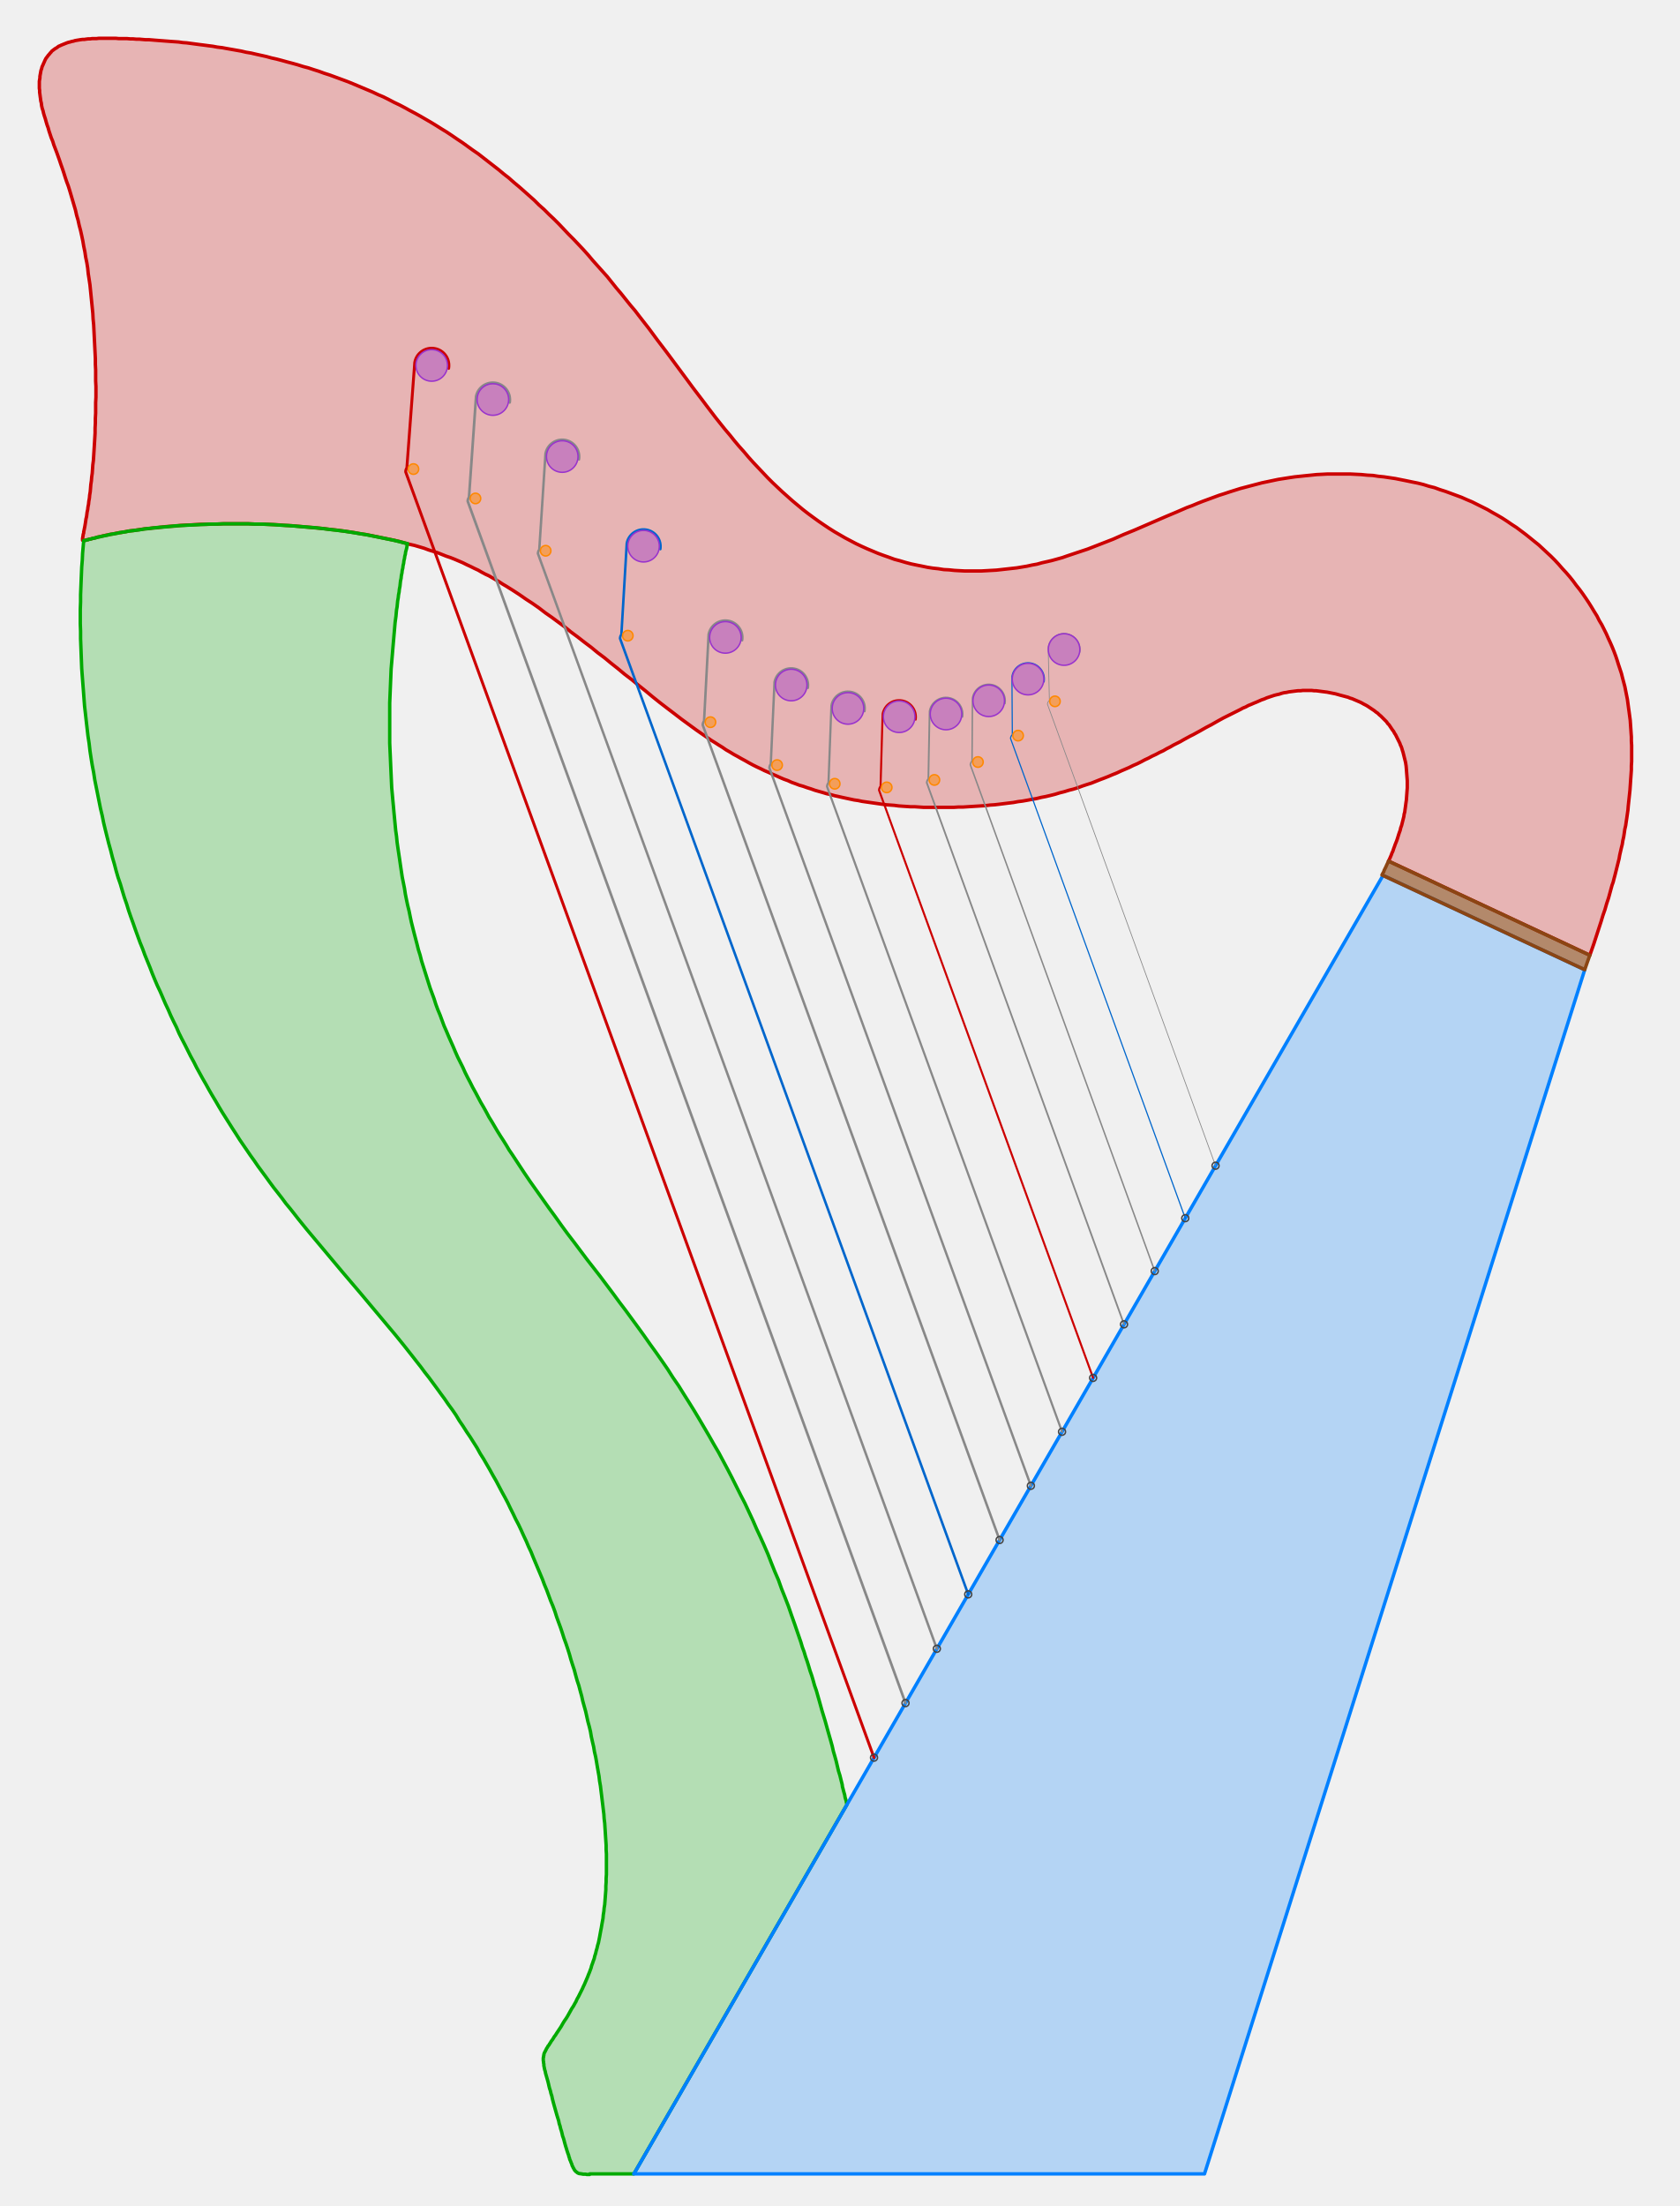
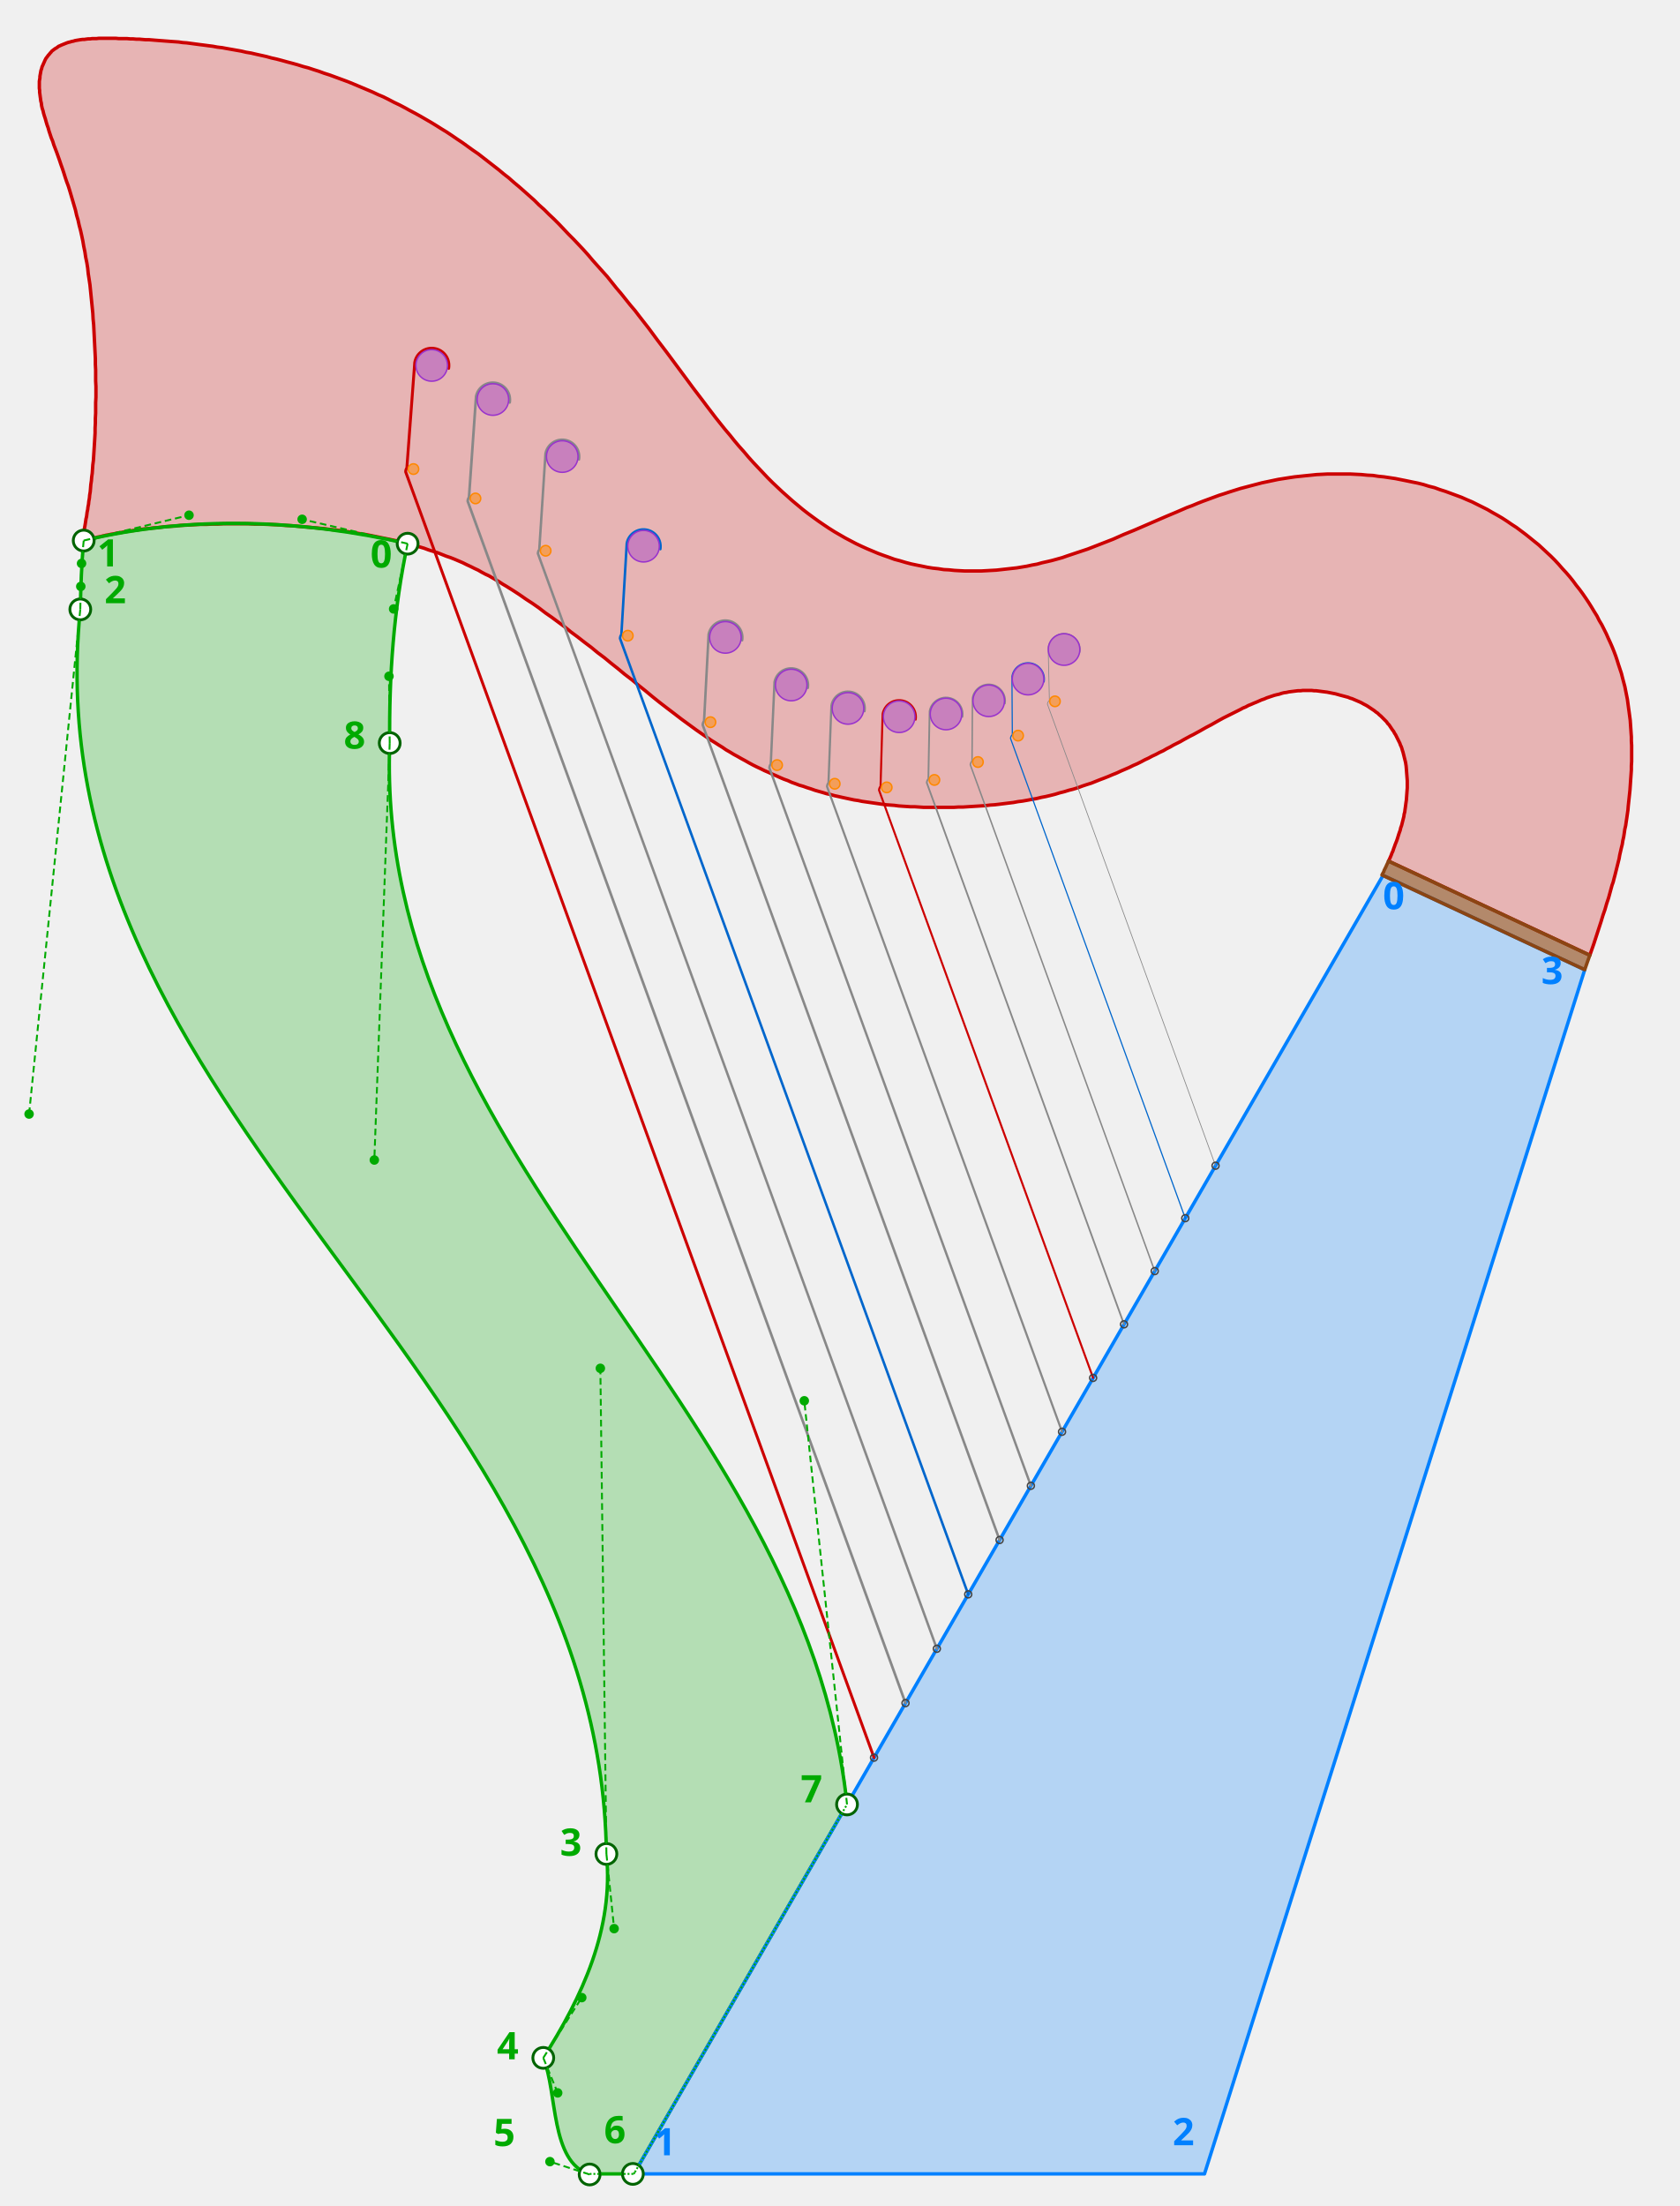
<svg xmlns="http://www.w3.org/2000/svg" baseProfile="full" height="930.78" version="1.1" viewBox="0 0 708.88 930.78" width="708.88">
  <defs />
  <g transform="matrix(2,0,0,-2,0,930.78)">
    <g transform="scale(0.1)">
      <g fill="#cc0000" fill-opacity="0.25" id="neck" stroke="#cc0000" stroke-linecap="round" stroke-linejoin="round" stroke-width="7.2">
        <path d="m 3354.2,2638.7 8.4,24 7.8,24 7.8,24 3.6,12 4.2,12 3.6,12.6 4.2,12.6 3.6,13.2 3.6,13.2 2.4,6.6 1.8,7.2 1.8,6.6 1.8,7.2 1.8,7.2 1.8,7.2 1.8,7.2 1.8,7.2 1.2,7.2 1.8,7.8 1.8,7.8 1.8,7.2 1.2,7.8 1.8,7.8 1.2,7.8 1.2,8.4 1.8,7.8 1.2,8.4 1.2,7.8 1.2,8.4 1.2,8.4 0.6,7.8 1.8,16.8 1.8,16.8 1.2,17.4 0.6,8.4 0.6,8.4 0.6,9 v 8.4 l 0.6,9 v 8.4 8.4 9 8.4 l -0.6,9 v 9 l -0.6,8.4 -0.6,9 -0.6,8.4 -0.6,9 -1.2,9 -1.2,9 -1.2,8.4 -1.2,9 -1.2,9 -1.8,9 -1.8,9 -1.8,9 -2.4,9 -2.4,9 -2.4,9.6 -3,9 -3,9 -3,9.6 -3,9 -3.6,9.6 -3.6,9 -4.2,9.6 -4.2,9 -4.2,9.6 -4.8,9.6 -4.8,9.6 -5.4,9 -4.8,9.6 -6,9.6 -5.4,9 -6,9.6 -6,9 -6.6,9.6 -6.6,9 -7.2,9 -6.6,9 -7.2,9 -7.8,9 -7.8,8.4 -7.8,9 -7.8,8.4 -8.4,8.4 -8.4,7.8 -9,8.4 -8.4,7.8 -9,7.2 -9.6,7.8 -9,7.2 -9.6,7.2 -9.6,7.2 -10.2,6.6 -9.6,6.6 -10.2,6.6 -10.2,6 -10.8,6 -10.2,6 -10.8,5.4 -10.8,5.4 -10.8,5.4 -11.4,4.8 -10.8,4.8 -11.4,4.2 -11.4,4.2 -11.4,4.2 -11.4,3.6 -11.4,4.2 -12,3 -11.4,3.6 -12,3 -12,2.4 -11.4,2.4 -12,2.4 -12,2.4 -12,1.8 -12,1.8 -12,1.2 -11.4,1.8 -12,0.6 -12,1.2 -12,0.6 -12,0.6 h -12 -11.4 -12 -12 l -11.4,-0.6 -12,-0.6 -11.4,-1.2 -12,-1.2 -11.4,-1.2 -11.4,-1.2 -12,-1.8 -11.4,-1.8 -11.4,-1.8 -11.4,-2.4 -11.4,-2.4 -11.4,-2.4 -11.4,-3 -11.4,-3 -11.4,-3 -11.4,-3 -11.4,-3.6 -11.4,-3.6 -10.8,-3.6 -11.4,-3.6 -11.4,-4.2 -11.4,-4.2 -11.4,-4.2 -10.8,-4.2 -11.4,-4.8 -11.4,-4.2 -22.2,-9.6 -22.8,-9.6 -22.2,-9.6 -22.2,-9.6 -22.2,-9.6 -22.2,-9 -10.8,-4.8 -10.8,-4.8 -10.8,-4.2 -10.8,-4.2 -10.8,-4.2 -10.8,-4.2 -10.8,-4.2 -10.8,-3.6 -10.8,-3.6 -10.8,-3.6 -10.8,-3.6 -10.2,-3.6 -10.8,-3 -10.8,-3 -10.2,-2.4 -10.8,-2.4 -10.8,-3 -10.2,-1.8 -10.8,-2.4 -10.8,-1.8 -10.8,-1.8 -10.8,-1.2 -10.8,-1.2 -10.8,-1.2 -10.8,-1.2 -10.8,-0.6 -10.8,-0.6 -10.8,-0.6 h -11.4 -10.8 -11.4 l -11.4,0.6 -10.8,0.6 -11.4,1.2 -11.4,0.6 -11.4,1.8 -11.4,1.2 -11.4,1.8 -11.4,2.4 -12,2.4 -11.4,2.4 -11.4,3 -12,3.6 -11.4,3 -11.4,4.2 -12,4.2 -11.4,4.2 -11.4,4.8 -11.4,4.8 -12,5.4 -11.4,5.4 -11.4,6 -11.4,6 -11.4,6.6 -11.4,6.6 -11.4,7.2 -10.8,7.2 -11.4,7.8 -10.8,7.8 -11.4,8.4 -10.8,8.4 -10.8,9 -10.8,9 -10.8,9.6 -10.8,9.6 -10.2,9.6 -10.8,10.2 -10.2,10.2 -10.2,10.8 -10.2,10.8 -10.2,10.8 -10.2,11.4 -9.6,11.4 -10.2,11.4 -9.6,11.4 -9.6,12 -10.2,12 -9.6,12 -9.6,12 -9.6,12.6 -9.6,12.6 -9,12 -19.2,25.2 -18.6,25.2 -37.8,51 -19.2,25.2 -18.6,25.2 -19.2,24.6 -9.6,12.6 -10.2,12 -9.6,12 -9.6,12 -10.2,12 -9.6,12 -9.6,12 -10.2,11.4 -10.2,11.4 -10.2,11.4 -9.6,11.4 -10.2,11.4 -10.2,10.8 -10.2,10.8 -10.8,10.8 -10.2,10.8 -10.2,10.8 -10.2,10.2 -10.8,10.2 -10.2,10.2 -10.8,9.6 -10.2,10.2 -10.8,9.6 -10.8,9.6 -10.2,9 -10.8,9 -10.8,9.6 -10.8,8.4 -10.8,9 -10.8,8.4 -10.8,8.4 -10.8,8.4 -10.8,8.4 -11.402,7.8 -10.8,7.8 -10.801,7.8 -10.801,7.2 -11.398,7.8 -10.801,7.2 -10.801,6.6 -11.398,7.2 -10.801,6.6 -11.399,6.6 -11.402,6.6 -10.801,6 -11.398,6 -10.801,6 -11.398,6 -11.403,5.4 -11.398,6 -10.801,5.4 -11.398,4.8 -11.403,5.4 -11.398,4.8 -11.399,4.8 -11.402,4.8 -11.398,4.8 -10.801,4.2 -11.399,4.2 -11.402,4.2 -11.398,4.2 -11.403,3.6 -11.398,4.2 -11.399,3.6 -10.8,3.6 -11.403,3 -11.398,3.6 -10.801,3 -11.398,3 -10.801,3 -11.399,3 -10.8,2.4 -10.801,3 -10.801,2.4 -10.801,2.4 -10.199,2.4 -10.801,1.8 -10.199,2.4 -10.199,1.8 -10.199,1.8 -10.2,1.8 -9.601,1.8 -10.199,1.2 -9.602,1.8 -9.598,1.2 -9,1.2 -9.601,1.2 -9,1.2 -9,1.2 -9,1.2 -8.399,0.6 -8.402,1.2 -8.398,0.6 -8.403,0.6 -7.797,0.6 -7.8,0.6 -7.801,0.6 -7.801,0.6 -7.199,0.6 -7.199,0.6 h -7.2 l -7.203,0.6 -6.597,0.6 h -6.602 l -6.598,0.6 h -6 l -6.601,0.6 h -6 -6 -5.399 l -6,0.6 h -5.402 -5.398 -5.403 -4.797 -5.402 -4.801 -4.797 l -4.8,-0.6 h -4.2 -4.8 l -4.2,-0.6 h -4.203 l -4.797,-0.6 -3.601,-0.6 h -4.199 l -4.2,-0.6 -3.601,-0.6 -3.602,-0.6 -3.597,-0.6 -3.602,-1.2 -3.598,-0.6 -3.601,-1.2 -3,-0.6 -3.602,-1.2 -3,-1.2 -3,-1.2 -3,-1.2 -3,-1.2 -2.398,-1.2 -3,-1.2 -2.399,-1.8 -2.402,-1.8 -2.398,-1.2 -2.403,-1.8 -2.398,-1.8 -2.399,-1.8 -1.8,-2.4 -1.801,-1.8 -1.801,-2.4 -1.801,-1.8 -1.797,-2.4 -1.8,-2.4 -1.801,-2.4 -1.199,-2.4 -1.199,-2.4 -1.203,-3 -1.199,-2.4 -1.199,-3 -1.199,-2.4 -1.199,-3 -0.602,-3 -1.199,-3 -0.602,-3 -0.598,-3.6 -0.602,-3 -0.602,-3.6 v -3 l -0.598,-3.6 -0.602,-3.6 v -3.6 -3.6 -4.2 -3.6 l 0.602,-4.2 v -4.2 l 0.598,-4.2 0.602,-4.8 0.602,-4.2 0.598,-4.8 1.199,-4.8 0.602,-5.4 1.199,-5.4 1.801,-5.4 1.199,-5.4 1.801,-6 1.801,-5.4 1.801,-6.6 1.797,-6 2.403,-6.6 1.8,-6.6 2.399,-7.2 2.398,-7.2 3,-7.2 2.403,-7.8 3,-7.8 3,-7.8 3,-8.4 3,-8.4 3,-9 3,-8.4 3,-9 3,-9.6 3,-9 3.597,-9.6 3,-9.6 3,-10.2 3,-10.2 3,-10.2 3,-10.2 2.403,-10.8 3,-10.2 2.398,-10.8 3,-11.4 2.402,-10.8 2.399,-11.4 1.801,-10.8 2.398,-11.4 1.801,-12 2.398,-11.4 1.801,-11.4 1.199,-12 1.801,-11.4 1.801,-12 1.199,-12 1.199,-12 1.203,-12 1.2,-12 1.199,-12 0.601,-12 1.2,-12 0.597,-12 1.203,-24 1.2,-24 0.597,-11.4 v -12 l 0.602,-12 v -11.4 -12 l 0.601,-11.4 v -11.4 -11.4 l -0.601,-11.4 v -10.8 -11.4 l -0.602,-10.8 v -10.2 l -0.597,-10.8 v -10.2 l -0.602,-10.2 -0.598,-10.2 -0.601,-9.6 -0.602,-9.6 -0.597,-9.6 -0.602,-9 -1.199,-9 -0.602,-9 -0.597,-8.4 -1.2,-8.4 -0.601,-7.8 -1.199,-7.8 -0.602,-7.8 -0.598,-7.2 -1.203,-7.2 -0.597,-6.6 -1.2,-6.6 -0.601,-6 -1.199,-6 -0.602,-5.4 -1.199,-5.4 -0.602,-4.8 -0.597,-4.8 -1.2,-4.8 -0.601,-4.2 -0.602,-4.2 -0.597,-3.6 -0.602,-3.6 -0.598,-3 -0.601,-3 -0.602,-3 -0.597,-2.4 v -2.4 l -0.602,-1.8 -0.598,-1.8 v -1.8 l -0.601,-1.8 v -1.2 -1.2 l -0.602,-1.2 v -1.2 -0.6 -0.6 -0.6 -0.6 -0.6 -0.6 h 0.602 l 0.601,-0.6 h 0.598 0.602 0.597 0.602 1.199 l 0.602,0.6 h 1.199 l 0.601,0.6 h 1.2 l 1.199,0.6 h 1.801 l 1.199,0.6 1.801,0.6 h 1.8 l 2.399,0.6 1.801,0.6 2.398,0.6 3,0.6 2.402,0.6 3,1.2 3.598,0.6 3.602,0.6 3.597,1.2 3.602,0.6 4.199,1.2 4.801,0.6 4.801,1.2 4.8,0.6 5.399,1.2 5.398,1.2 6,0.6 6,1.2 6.602,1.2 6.601,1.2 7.2,0.6 7.199,1.2 7.801,1.2 8.398,1.2 8.402,0.6 8.399,1.2 9,0.6 9.601,1.2 9.598,1.2 9.602,0.6 10.199,0.6 10.199,1.2 10.801,0.6 11.398,0.6 10.801,0.6 11.402,0.6 h 12 l 12,0.6 h 12 l 12,0.6 h 12.598 12.602 13.199 12.601 l 13.2,-0.6 h 13.199 l 13.199,-0.6 13.199,-0.6 13.203,-0.6 13.797,-1.2 13.203,-0.6 13.2,-1.2 13.199,-1.2 13.801,-1.2 13.199,-1.2 13.199,-1.2 13.199,-1.8 12.602,-1.2 13.199,-1.8 12.602,-1.8 12.597,-1.8 12.602,-2.4 12.601,-1.8 12,-2.4 12,-2.4 11.399,-2.4 12,-2.4 11.398,-2.4 10.801,-2.4 10.801,-3 10.801,-3 10.8,-2.4 10.2,-3 10.199,-3 9.601,-3.6 9.598,-3 9.602,-3 9,-3.6 9,-3.6 9,-3 9,-3.6 8.398,-3.6 8.402,-3.6 8.399,-4.2 7.801,-3.6 8.402,-4.2 7.8,-3.6 7.2,-4.2 7.8,-4.2 7.8,-3.6 7.2,-4.2 7.2,-4.2 7.2,-4.2 7.2,-4.8 7.2,-4.2 14.4,-9 13.8,-9 13.8,-9.6 13.8,-9 13.8,-9.6 13.2,-10.2 13.8,-9.6 13.8,-10.2 13.8,-10.2 13.2,-10.8 13.8,-10.2 13.8,-10.8 14.4,-10.8 13.8,-11.4 14.4,-10.8 13.8,-11.4 14.4,-11.4 14.4,-12 15,-11.4 14.4,-12 15,-12 14.4,-12 15,-12 15.6,-12 15,-11.4 15.6,-12 15.6,-11.4 15.6,-11.4 15.6,-10.8 7.8,-5.4 7.8,-5.4 7.8,-4.8 8.4,-5.4 7.8,-4.8 7.8,-5.4 8.4,-4.8 7.8,-4.8 7.8,-4.2 8.4,-4.8 7.8,-4.2 8.4,-4.8 7.8,-4.2 8.4,-4.2 7.8,-3.6 8.4,-4.2 8.4,-3.6 7.8,-3.6 8.4,-3.6 7.8,-3.6 8.4,-3.6 8.4,-3 7.8,-3.6 8.4,-3 7.8,-3 8.4,-2.4 8.4,-3 7.8,-2.4 8.4,-3 8.4,-2.4 8.4,-2.4 7.8,-2.4 8.4,-1.8 8.4,-2.4 8.4,-1.8 7.8,-1.8 8.4,-1.8 8.4,-1.8 8.4,-1.8 8.4,-1.2 8.4,-1.8 8.4,-1.2 8.4,-1.2 8.4,-1.2 8.4,-1.2 8.4,-1.2 9,-1.2 8.4,-0.6 8.4,-0.6 9,-1.2 8.4,-0.6 9,-0.6 8.4,-0.6 h 9 l 9,-0.6 9,-0.6 h 9 9 9 9.6 9 9 9.6 l 9,0.6 h 9.6 l 9.6,0.6 9.6,0.6 9.6,0.6 9.6,0.6 9.6,0.6 9.6,1.2 9.6,0.6 10.2,1.2 9.6,1.2 9.6,1.2 10.2,1.2 9.6,1.8 9.6,1.2 10.2,1.8 9.6,1.8 10.2,1.8 9.6,2.4 9.6,1.8 10.2,2.4 9.6,2.4 9.6,3 9.6,2.4 9.6,3 9.6,2.4 9.6,3 9.6,3.6 9,3 9.6,3 9,3.6 9,3.6 9.6,3.6 9,3.6 8.4,3.6 9,3.6 9,4.2 8.4,3.6 8.4,3.6 8.4,4.2 8.4,3.6 8.4,4.2 7.8,4.2 7.8,3.6 7.8,4.2 7.8,3.6 7.8,4.2 7.8,3.6 7.2,4.2 7.2,3.6 7.2,4.2 7.2,3.6 7.2,3.6 7.2,4.2 6.6,3.6 6.6,3.6 7.2,3.6 6.6,3.6 6.6,3.6 12.6,7.2 12.6,6.6 12.6,7.2 12,6.6 12,6 12,6 12,6 5.4,3 6,2.4 5.4,3 6,2.4 5.4,2.4 6,2.4 5.4,2.4 5.4,2.4 5.4,1.8 5.4,2.4 5.4,1.8 5.4,1.8 5.4,1.8 4.8,1.2 5.4,1.2 5.4,1.8 4.8,1.2 4.8,0.6 5.4,1.2 4.8,0.6 4.8,0.6 4.8,0.6 4.8,0.6 h 5.4 l 4.8,0.6 h 4.2 4.8 4.8 4.8 l 4.8,-0.6 h 4.2 l 4.8,-0.6 9,-1.2 9.6,-1.2 9,-1.8 9,-1.8 8.4,-2.4 9,-2.4 9,-2.4 4.2,-1.8 4.2,-1.2 4.2,-1.8 4.2,-1.8 4.2,-1.8 4.2,-1.8 3.6,-1.8 4.2,-2.4 3.6,-1.8 4.2,-2.4 3.6,-2.4 3.6,-2.4 3.6,-2.4 3.6,-2.4 3.6,-3 3.6,-2.4 3,-3 3.6,-3 3,-3 3,-3 3,-3 3,-3 2.4,-3.6 3,-3 2.4,-3.6 2.4,-3.6 2.4,-3.6 2.4,-3 1.8,-3.6 2.4,-3.6 1.8,-3.6 1.8,-3.6 1.8,-3.6 1.8,-3.6 1.8,-3.6 1.2,-3.6 1.8,-3.6 1.2,-3.6 1.2,-4.2 1.2,-3.6 1.8,-7.2 1.8,-7.2 1.8,-7.2 1.2,-7.8 0.6,-7.2 0.6,-7.8 0.6,-7.8 0.6,-7.8 v -7.8 -7.8 l -0.6,-7.8 -0.6,-8.4 -0.6,-8.4 -1.2,-8.4 -0.6,-4.8 -0.6,-4.2 -0.6,-4.2 -0.6,-4.8 -1.2,-4.2 -0.6,-4.8 -1.2,-4.8 -1.2,-4.8 -1.2,-4.8 -1.2,-4.8 -1.8,-4.8 -1.2,-5.4 -1.8,-4.8 -1.8,-5.4 -1.8,-6 -1.8,-5.4 -1.2,-3 -1.2,-3 -1.2,-3 -1.2,-3.6 -1.2,-3 -1.2,-3.6 -1.2,-3.6 -1.8,-3.6 -1.2,-3.6 -1.8,-4.2 -1.8,-4.2 -2.4,-4.8 Z" id="neck_outline" />
      </g>
      <g fill="#00aa00" fill-opacity="0.25" id="column" stroke="#00aa00" stroke-linecap="round" stroke-linejoin="round" stroke-width="7.2">
-         <path d="m 1787,847.102 -1.2,3.597 -0.6,4.199 -1.2,3.602 -1.2,4.199 -0.6,4.199 -1.2,4.204 -1.2,4.199 -1.2,4.801 -1.2,4.199 -0.6,4.801 -1.2,4.796 -1.2,4.801 -2.4,9.602 -3,9.597 -2.4,10.204 -2.4,10.199 -3,10.801 -3,10.199 -2.4,10.801 -3,10.796 -6,21.002 -6,21.6 -6.6,21.6 -6,21.6 -6,21 -3.6,10.2 -3,10.8 -3,10.2 -3.6,10.2 -3,10.2 -3,9.6 -3.6,10.2 -3,10.2 -3.6,9.6 -3,10.2 -6.6,19.2 -6.6,19.2 -6.6,18.6 -6.6,19.2 -7.2,18.6 -7.2,18 -6.6,18.6 -7.8,18 -7.2,18 -7.2,18.6 -7.8,18 -7.8,17.4 -8.4,18 -7.8,18 -8.4,18 -8.4,18 -9,17.4 -9,18 -9,18 -9,17.4 -9.6,18 -9.6,18 -10.2,17.4 -10.2,18 -10.2,17.4 -10.2,17.4 -10.8,18 -10.8,17.4 -11.4,18 -10.8,17.4 -12,17.4 -11.4,18 -12,17.4 -12.6,18 -12.6,17.4 -12.6,18 -12.6,17.4 -13.2,18 -13.2,18 -13.2,17.4 -13.2,18 -27,36 -27.6,35.4 -27,36 -13.8,18 -13.2,18 -13.2,18.6 -13.2,18 -13.2,18.6 -13.2,18.6 -13.2,18.6 -12.6,18.6 -12.6,19.2 -12.6,19.2 -6.6,9.6 -6,10.2 -6,9.6 -6.6,10.2 -6,9.6 -6,10.2 -6,10.2 -6,9.6 -5.4,10.2 -6,10.8 -6,10.2 -5.4,10.2 -5.4,10.2 -6.002,10.8 -5.402,10.8 -5.398,10.2 -5.403,10.8 -4.797,10.8 -5.402,10.8 -5.398,10.8 -4.801,10.8 -4.801,11.4 -4.801,10.8 -4.797,10.8 -4.8,11.4 -4.801,10.8 -4.199,11.4 -4.2,11.4 -4.8,11.4 -4.2,11.4 -3.601,11.4 -4.199,11.4 -4.2,11.4 -3.601,11.4 -3.602,11.4 -3.597,11.4 -3.602,11.4 -3.598,11.4 -3,12 -3.601,11.4 -3,12 -3,11.4 -3,11.4 -3,12 -3,12 -2.399,11.4 -2.402,12 -3,12 -2.398,11.4 -2.403,12 -1.797,12 -2.402,12 -2.398,12 -1.801,12 -1.801,12 -1.801,12.6 -1.797,12 -1.8,12 -1.801,12.6 -1.199,12.6 -1.801,12.6 -1.199,12.6 -1.2,12.6 -1.203,12.6 -1.199,13.2 -1.199,12.6 -1.199,13.2 -1.2,13.2 -0.601,13.2 -0.602,13.2 -0.597,13.2 -0.602,13.8 -0.598,13.8 -0.601,13.2 -0.602,13.8 v 14.4 13.8 13.8 14.4 14.4 13.8 l 0.602,14.4 0.601,14.4 0.598,14.4 0.602,14.4 0.597,14.4 1.203,13.8 1.2,14.4 1.199,14.4 1.199,13.8 1.199,13.8 1.203,13.8 1.2,13.8 1.8,13.2 0.598,6.6 0.602,6.6 1.199,6.6 0.601,6.6 0.598,6 1.199,6.6 0.602,6 1.199,6 0.602,6 1.199,6 0.601,6 0.598,5.4 1.199,5.4 0.602,6 1.199,5.4 0.602,5.4 1.199,4.8 0.601,5.4 1.2,4.8 0.597,5.4 1.203,4.8 0.598,4.8 1.199,4.2 0.602,4.8 1.199,4.2 1.199,4.8 0.602,4.2 1.199,4.2 l -14.398,3.6 -14.403,3.6 -15,3 -14.398,3 -15,3 -15,3 -15,2.4 -15,2.4 -15,2.4 -15,1.8 -15,1.8 -15,1.8 -15,1.8 -15,1.2 -14.399,1.2 -15,1.2 -14.402,1.2 -15,0.6 -14.398,1.2 -13.801,0.6 -14.399,0.6 h -13.8 l -13.801,0.6 h -13.199 -13.2 -13.203 -13.199 l -13.199,-0.6 h -12.602 l -12.597,-0.6 -12,-0.6 -12.602,-0.6 -12,-0.6 -12,-0.6 -11.398,-0.6 -12,-1.2 -11.403,-1.2 -10.797,-0.6 -10.8,-1.2 -10.801,-1.2 -10.801,-1.2 -10.199,-1.8 -10.199,-1.2 -9.602,-1.2 -4.801,-0.6 -4.797,-1.2 -4.203,-0.6 -4.797,-0.6 -4.203,-0.6 -3.597,-1.2 -4.2,-0.6 -3.601,-0.6 -3.602,-0.6 -3.597,-0.6 -3.602,-0.6 -3.598,-1.2 -3,-0.6 -3,-0.6 -3,-0.6 -3,-0.6 -2.402,-0.6 -3,-0.6 -2.398,-0.6 -2.403,-0.6 -2.398,-0.6 -1.801,-0.6 -2.398,-0.6 h -1.801 l -1.801,-0.6 -1.801,-0.6 -1.797,-0.6 h -1.8 l -1.2,-0.6 -1.203,-0.6 h -1.199 l -1.801,-0.6 h -0.597 l -1.2,-0.6 h -1.203 -0.597 l -1.2,-0.6 h -0.601 -0.602 -0.597 l -0.602,-6.6 -0.598,-7.2 -0.601,-6.6 -0.602,-7.2 -0.597,-13.8 -1.2,-14.4 -0.601,-14.4 -0.602,-14.4 -0.597,-15 -0.602,-15 v -15 l -0.598,-15.6 v -15 -15.6 l 0.598,-15.6 v -15.6 l 0.602,-15.6 0.597,-16.2 0.602,-15.6 0.601,-15.6 1.2,-16.2 1.199,-15.6 1.199,-15.6 1.199,-16.2 1.203,-15.6 1.797,-15.6 1.801,-16.2 1.801,-15.6 1.801,-15.6 2.398,-15.6 1.801,-15.6 2.398,-15.6 2.403,-15 3,-15.6 2.398,-15.6 3,-15 3,-15 3,-15 3,-15 3.602,-15 3,-15 3.597,-15 3.602,-14.4 3.601,-14.4 4.2,-15 3.597,-14.4 4.203,-14.4 3.598,-13.8 4.199,-14.4 4.801,-13.8 4.199,-14.4 4.203,-13.8 4.797,-13.8 4.203,-13.8 4.797,-13.8 4.801,-13.2 4.801,-13.8 4.801,-13.2 4.8,-13.2 5.399,-13.2 4.801,-13.2 5.398,-13.2 5.402,-13.2 4.797,-12.6 5.403,-13.2 5.398,-12.6 6,-12.6 5.402,-12.6 5.399,-12.6 6,-12.6 5.398,-12.6 6,-12.6 6,-12 5.403,-12.6 6,-12 6.597,-12.6 6,-12 6,-12 6.602,-12 6,-12 6.601,-12 6.598,-12 6.602,-11.4 6.597,-12 6.602,-11.4 7.199,-12 6.602,-11.4 7.199,-12 7.199,-11.4 7.199,-11.4 7.203,-11.4 7.797,-12 7.203,-11.4 7.797,-11.4 7.801,-11.4 7.801,-11.4 7.801,-10.8 7.8,-11.4 8.399,-11.4 8.398,-11.4 7.801,-10.8 8.402,-11.4 9,-11.4 8.399,-10.8 8.398,-11.4 9,-10.8 9,-11.4 8.403,-10.8 18,-22.2 18.597,-22.2 18.602,-22.2 18.601,-22.2 18.598,-22.2 37.801,-44.4 18.601,-22.2 18.598,-22.2 18.602,-22.2 18.597,-22.2 18,-22.2 9,-11.4 9,-11.4 8.403,-10.8 9,-11.4 8.398,-11.4 9,-11.4 8.402,-11.4 8.399,-11.4 7.801,-10.8 8.398,-11.4 7.801,-11.4 8.398,-11.4 7.801,-11.4 7.199,-12 7.801,-11.4 7.199,-11.4 7.801,-11.4 7.199,-11.4 7.205,-11.4 6.6,-12 7.2,-11.4 6.6,-11.4 6.6,-11.4 6.6,-12 6.6,-11.4 6,-11.4 6,-11.4 6.6,-12 6,-11.4 5.4,-11.4 6,-12 5.4,-11.4 6,-11.4 5.4,-11.4 5.4,-12 5.4,-11.4 4.8,-11.4 5.4,-11.4 4.8,-12 4.8,-11.4 4.8,-11.4 4.8,-11.4 4.8,-11.4 4.2,-11.4 4.8,-11.4 4.2,-11.4 4.2,-11.4 4.8,-11.4 4.2,-11.4 3.6,-11.4 4.2,-11.4 4.2,-11.4 3.6,-10.8 3.6,-11.4 4.2,-11.4 3.6,-10.8 3.6,-11.4 3,-10.8 3.6,-11.4 3.6,-10.8 3,-11.4 3,-10.8 3.6,-10.8 3,-11.4 3,-10.8 2.4,-10.8 3,-10.8 3,-10.8 2.4,-10.8 2.4,-10.8 3,-10.8 2.4,-10.2 1.8,-10.802 2.4,-10.796 2.4,-10.204 1.8,-10.796 2.4,-10.204 1.8,-10.199 1.8,-10.801 1.8,-10.199 1.8,-10.199 1.2,-10.199 1.8,-10.199 1.2,-10.204 1.2,-9.597 1.2,-10.199 1.2,-9.602 1.2,-10.199 1.2,-9.602 0.6,-9.597 1.2,-9.602 0.6,-9.602 0.6,-9 0.6,-9.597 0.6,-9 0.6,-9 v -9.602 l 0.6,-9 v -8.398 -9 -8.403 -9 -8.398 l -0.6,-8.398 v -7.801 l -0.6,-8.403 v -7.796 l -0.6,-7.801 -0.6,-7.801 -0.6,-7.801 -0.6,-7.801 -1.2,-7.199 -0.6,-7.199 -1.2,-7.199 -0.6,-7.199 -1.2,-6.602 -1.2,-6.602 -1.2,-7.199 -1.2,-6 -1.2,-6.597 -1.2,-6.602 -1.2,-6 -1.2,-6 -1.8,-6 -1.2,-5.398 -1.8,-6 -1.2,-5.403 -1.8,-5.398 -1.2,-5.403 -1.8,-4.796 -1.8,-5.403 -1.8,-4.801 -1.2,-4.796 -1.8,-4.801 -1.8,-4.801 -1.8,-4.199 -1.8,-4.801 -1.8,-4.199 -1.8,-4.199 -1.8,-4.204 -1.8,-4.199 -1.8,-3.597 -1.8,-4.204 -1.8,-3.597 -1.8,-3.602 -1.8,-3.597 -1.8,-3.602 -1.8,-3.602 -1.8,-3 -1.8,-3.597 -1.2,-3 -1.8,-3 -3.6,-6.602 -3.6,-5.398 -3,-5.403 -3,-5.398 -3,-5.398 -3,-4.801 -3,-4.199 -3,-4.801 -2.4,-4.199 -2.4,-4.204 -2.4,-3.597 -2.4,-3.602 -2.4,-3.597 -2.4,-3.602 -1.8,-3 -2.4,-3 -1.8,-3 -1.8,-3 -1.8,-2.398 -1.8,-2.403 -1.2,-2.398 -1.8,-2.403 -1.2,-2.398 -1.8,-1.801 -1.2,-2.398 -1.2,-1.801 -1.2,-1.801 -0.6,-1.801 -1.2,-1.796 -0.6,-1.801 -1.2,-1.801 -0.6,-1.199 -0.6,-1.801 -0.6,-1.801 v -1.801 l -0.6,-1.796 v -1.801 l -0.6,-1.801 v -1.801 -2.398 -1.801 l 0.6,-2.398 v -2.403 l 0.6,-2.398 v -3 l 0.6,-3 0.6,-3 0.6,-3 1.2,-3.602 0.6,-3.597 1.2,-4.204 1.2,-4.199 1.2,-4.199 1.2,-4.199 1.2,-4.801 1.2,-5.398 1.2,-4.801 1.8,-5.403 1.2,-5.398 1.8,-5.398 1.2,-6 3,-11.403 6.6,-23.398 3.6,-11.403 1.2,-6 1.8,-5.398 1.2,-5.398 1.8,-5.403 1.2,-4.801 1.2,-5.398 1.8,-4.801 1.2,-4.199 1.2,-4.801 1.2,-4.199 1.2,-4.199 1.2,-3.602 1.2,-4.199 1.2,-3.602 1.2,-3.597 1.2,-3 0.6,-3 1.2,-3 0.6,-3 1.2,-2.402 1.2,-3 0.6,-1.797 1.2,-2.402 0.6,-2.398 0.6,-1.801 1.2,-1.801 0.6,-1.801 1.2,-1.797 0.6,-1.203 0.6,-1.199 1.2,-1.801 0.6,-0.598 1.2,-1.199 1.2,-1.203 1.2,-0.598 1.2,-1.199 1.2,-0.602 1.2,-0.602 1.8,-0.598 h 2.4 l 1.2,-0.602 h 0.6 1.8 l 1.2,-0.598 h 1.2 1.8 1.8 1.2 L 1238,66.5 h 1.8 2.4 1.8 v 1.199 h 91.2 L 1337,67.699 L 1339.4,71.301 L 1787,847.102 Z" id="column_outline" />
+         <path d="M 1787.00 847.10 C 1696.86 1698.76 789.74 2206.68 822.20 3086.30 C 820.67 3227.20 830.48 3369.25 860.00 3506.90 C 637.43 3558.37 398.78 3567.00 176.60 3513.50 C 172.04 3465.23 170.45 3416.75 169.40 3368.30 C 61.35 2303.65 1266.60 1767.21 1279.40 742.70 C 1295.65 585.14 1227.40 439.62 1146.20 312.50 C 1176.59 238.62 1160.27 93.61 1244.00 66.50 L 1244 67.699 L 1335.2 67.699 L 1337 67.699 L 1339.4 71.301 L 1787 847.102 Z" id="column_outline" />
      </g>
      <g fill="#0080ff" fill-opacity="0.25" id="soundbox" stroke="#0080ff" stroke-linecap="round" stroke-linejoin="round" stroke-width="7.2">
        <path d="M 2918,2807.3 1339.4,71.301 1337,67.699 h 1204.2 L 3343.4,2608.1 2918,2807.3 Z" id="soundbox_outline" />
      </g>
      <g fill="#8b4513" fill-opacity="0.6" id="joint" stroke="#8b4513" stroke-linecap="round" stroke-linejoin="round" stroke-width="7.2">
        <path d="m 2915.6,2807.9 1.8,3.6 1.8,3 1.2,3.6 1.8,3.6 1.8,3.6 1.8,4.2 1.8,3.6 1.8,4.2 424.8,-198.6 -5.4,-15 -5.4,-15.6 -427.8,199.8" id="joint_outline" />
      </g>
      <g fill="none" id="strings" stroke-linecap="round">
        <path d="M 1843.99 945.87 L 855.86 3658.36 A 14.13 14.13 0 0 0 858.36 3666.79 L 874.99 3889.28 A 36.33 36.33 0 0 0 946.55 3876.68" id="string_C5" stroke="#cc0000" stroke-width="6.06" />
        <path d="M 1910.40 1060.97 L 986.76 3596.41 A 13.87 13.87 0 0 0 989.47 3604.77 L 1004.35 3817.32 A 36.07 36.07 0 0 0 1075.39 3804.82" id="string_D5" stroke="#888888" stroke-width="5.53" />
        <path d="M 1976.55 1175.63 L 1134.88 3486.06 A 13.68 13.68 0 0 0 1137.73 3494.38 L 1150.86 3696.99 A 35.88 35.88 0 0 0 1221.53 3684.55" id="string_E5" stroke="#888888" stroke-width="5.16" />
        <path d="M 2042.75 1290.36 L 1308.16 3306.86 A 13.75 13.75 0 0 0 1310.96 3315.19 L 1322.34 3507.87 A 35.95 35.95 0 0 0 1393.14 3495.40" id="string_F5" stroke="#0066cc" stroke-width="5.29" />
        <path d="M 2108.92 1405.04 L 1482.57 3124.41 A 13.71 13.71 0 0 0 1485.40 3132.74 L 1495.02 3315.47 A 35.91 35.91 0 0 0 1565.75 3303.02" id="string_G5" stroke="#888888" stroke-width="5.21" />
        <path d="M 2174.91 1519.43 L 1623.21 3033.88 A 13.57 13.57 0 0 0 1626.15 3042.17 L 1634.03 3214.96 A 35.77 35.77 0 0 0 1704.48 3202.56" id="string_A5" stroke="#888888" stroke-width="4.93" />
        <path d="M 2240.66 1633.37 L 1744.81 2994.50 A 13.36 13.36 0 0 0 1747.90 3002.74 L 1754.03 3165.60 A 35.56 35.56 0 0 0 1824.08 3153.27" id="string_B5" stroke="#888888" stroke-width="4.52" />
        <path d="M 2306.22 1747.01 L 1854.55 2986.87 A 13.24 13.24 0 0 0 1857.74 2995.08 L 1862.12 3148.00 A 35.44 35.44 0 0 0 1931.92 3135.71" id="string_C6" stroke="#cc0000" stroke-width="4.28" />
        <path d="M 2371.44 1860.04 L 1955.21 3002.62 A 12.95 12.95 0 0 0 1958.62 3010.75 L 1961.25 3153.73 A 35.15 35.15 0 0 0 2030.48 3141.54" id="string_D6" stroke="#888888" stroke-width="3.70" />
        <path d="M 2436.24 1972.34 L 2047.14 3040.44 A 12.62 12.62 0 0 0 2050.80 3048.49 L 2051.68 3181.53 A 34.82 34.82 0 0 0 2120.27 3169.46" id="string_E6" stroke="#888888" stroke-width="3.05" />
        <path d="M 2500.65 2083.99 L 2131.92 3096.17 A 12.33 12.33 0 0 0 2135.80 3104.15 L 2134.93 3227.25 A 34.53 34.53 0 0 0 2202.95 3215.28" id="string_F6" stroke="#0066cc" stroke-width="2.47" />
        <path d="M 2564.52 2194.68 L 2209.76 3168.52 A 11.90 11.90 0 0 0 2213.97 3176.39 L 2211.35 3289.56 A 34.10 34.10 0 0 0 2278.52 3277.73" id="string_G6" stroke="#888888" stroke-width="1.60" />
      </g>
      <g fill="none" id="eyelets" stroke="#444444" stroke-width="3">
        <circle cx="1843.988" cy="945.872" id="eyelet_C5" r="7.4" />
        <circle cx="1910.397" cy="1060.972" id="eyelet_D5" r="7.4" />
        <circle cx="1976.55" cy="1175.627" id="eyelet_E5" r="7.4" />
        <circle cx="2042.751" cy="1290.365" id="eyelet_F5" r="7.4" />
        <circle cx="2108.916" cy="1405.041" id="eyelet_G5" r="7.4" />
        <circle cx="2174.914" cy="1519.427" id="eyelet_A5" r="7.4" />
        <circle cx="2240.656" cy="1633.369" id="eyelet_B5" r="7.4" />
        <circle cx="2306.224" cy="1747.011" id="eyelet_C6" r="7.4" />
        <circle cx="2371.439" cy="1860.041" id="eyelet_D6" r="7.4" />
        <circle cx="2436.235" cy="1972.344" id="eyelet_E6" r="7.4" />
        <circle cx="2500.649" cy="2083.985" id="eyelet_F6" r="7.4" />
        <circle cx="2564.518" cy="2194.682" id="eyelet_G6" r="7.4" />
      </g>
      <g fill="#ff8800" fill-opacity="0.5" id="pins" stroke="#ff8800" stroke-width="3">
        <circle cx="872.279" cy="3664.34" id="pin_C5" r="11.1" />
        <circle cx="1003.128" cy="3602.368" id="pin_D5" r="11.1" />
        <circle cx="1151.206" cy="3492.005" id="pin_E5" r="11.1" />
        <circle cx="1324.5" cy="3312.81" id="pin_F5" r="11.1" />
        <circle cx="1498.895" cy="3130.361" id="pin_G5" r="11.1" />
        <circle cx="1639.512" cy="3039.814" id="pin_A5" r="11.1" />
        <circle cx="1761.062" cy="3000.423" id="pin_B5" r="11.1" />
        <circle cx="1870.78" cy="2992.786" id="pin_C6" r="11.1" />
        <circle cx="1971.373" cy="3008.503" id="pin_D6" r="11.1" />
        <circle cx="2063.23" cy="3046.298" id="pin_E6" r="11.1" />
        <circle cx="2147.948" cy="3102.008" id="pin_F6" r="11.1" />
        <circle cx="2225.689" cy="3174.328" id="pin_G6" r="11.1" />
      </g>
      <g fill="#9933cc" fill-opacity="0.4" id="tuners" stroke="#9933cc" stroke-width="3">
        <circle cx="910.767" cy="3882.978" id="tuner_C5" r="33.3" />
        <circle cx="1039.867" cy="3811.068" id="tuner_D5" r="33.3" />
        <circle cx="1186.195" cy="3690.767" id="tuner_E5" r="33.3" />
        <circle cx="1357.74" cy="3501.634" id="tuner_F5" r="33.3" />
        <circle cx="1530.386" cy="3309.247" id="tuner_G5" r="33.3" />
        <circle cx="1669.253" cy="3208.762" id="tuner_A5" r="33.3" />
        <circle cx="1789.053" cy="3159.432" id="tuner_B5" r="33.3" />
        <circle cx="1897.022" cy="3141.857" id="tuner_C6" r="33.3" />
        <circle cx="1995.865" cy="3147.636" id="tuner_D6" r="33.3" />
        <circle cx="2085.973" cy="3175.493" id="tuner_E6" r="33.3" />
        <circle cx="2168.941" cy="3221.265" id="tuner_F6" r="33.3" />
        <circle cx="2244.933" cy="3283.647" id="tuner_G6" r="33.3" />
      </g>
+       <g fill="#0080ff" font-family="sans-serif" font-size="80" font-weight="bold" id="soundbox_labels">
+         <text text-anchor="middle" transform="translate(2940.50,2735.76) scale(1,-1)" x="0" y="0">0</text>
+         <text text-anchor="middle" transform="translate(1402.98,106.96) scale(1,-1)" x="0" y="0">1</text>
+         <text text-anchor="middle" transform="translate(2496.91,128.23) scale(1,-1)" x="0" y="0">2</text>
+         <text text-anchor="middle" transform="translate(3274.72,2577.96) scale(1,-1)" x="0" y="0">3</text>
+       </g>
+       <g fill="#00aa00" font-family="sans-serif" font-size="80" font-weight="bold" id="column_labels">
+         <text text-anchor="middle" transform="translate(804.40,3456.56) scale(1,-1)" x="0" y="0">0</text>
+         <text text-anchor="middle" transform="translate(228.04,3458.92) scale(1,-1)" x="0" y="0">1</text>
+         <text text-anchor="middle" transform="translate(243.25,3381.37) scale(1,-1)" x="0" y="0">2</text>
+         <text text-anchor="middle" transform="translate(1204.49,738.96) scale(1,-1)" x="0" y="0">3</text>
+         <text text-anchor="middle" transform="translate(1071.26,309.57) scale(1,-1)" x="0" y="0">4</text>
+         <text text-anchor="middle" transform="translate(1064.00,126.50) scale(1,-1)" x="0" y="0">5</text>
+         <text text-anchor="middle" transform="translate(1297.33,132.44) scale(1,-1)" x="0" y="0">6</text>
+         <text text-anchor="middle" transform="translate(1712.13,851.54) scale(1,-1)" x="0" y="0">7</text>
+         <text text-anchor="middle" transform="translate(748.14,3074.45) scale(1,-1)" x="0" y="0">8</text>
+       </g>
+       <g fill="#ffffff" id="column_node_dots" stroke="#006400" stroke-width="6">
+         <circle cx="859.996" cy="3506.9" r="22" />
+         <circle cx="176.598" cy="3513.5" r="22" />
+         <circle cx="169.398" cy="3368.3" r="22" />
+         <circle cx="1279.4" cy="742.699" r="22" />
+         <circle cx="1146.2" cy="312.5" r="22" />
+         <circle cx="1244.0" cy="66.5" r="22" />
+         <circle cx="1335.2" cy="67.699" r="22" />
+         <circle cx="1787.0" cy="847.102" r="22" />
+         <circle cx="822.195" cy="3086.3" r="22" />
+       </g>
+       <g fill="none" id="column_handles" stroke="#00aa00" stroke-dasharray="14,8" stroke-width="4">
+         <line x1="1787.0" x2="1696.858" y1="847.102" y2="1698.755" />
+         <circle cx="1696.858" cy="1698.755" fill="#00aa00" r="10" stroke="none" />
+         <line x1="822.195" x2="789.738" y1="3086.3" y2="2206.683" />
+         <circle cx="789.738" cy="2206.683" fill="#00aa00" r="10" stroke="none" />
+         <line x1="822.195" x2="820.67" y1="3086.3" y2="3227.2" />
+         <circle cx="820.67" cy="3227.2" fill="#00aa00" r="10" stroke="none" />
+         <line x1="859.996" x2="830.48" y1="3506.9" y2="3369.251" />
+         <circle cx="830.48" cy="3369.251" fill="#00aa00" r="10" stroke="none" />
+         <line x1="859.996" x2="637.425" y1="3506.9" y2="3558.368" />
+         <circle cx="637.425" cy="3558.368" fill="#00aa00" r="10" stroke="none" />
+         <line x1="176.598" x2="398.778" y1="3513.5" y2="3567.002" />
+         <circle cx="398.778" cy="3567.002" fill="#00aa00" r="10" stroke="none" />
+         <line x1="176.598" x2="172.042" y1="3513.5" y2="3465.234" />
+         <circle cx="172.042" cy="3465.234" fill="#00aa00" r="10" stroke="none" />
+         <line x1="169.398" x2="170.446" y1="3368.3" y2="3416.748" />
+         <circle cx="170.446" cy="3416.748" fill="#00aa00" r="10" stroke="none" />
+         <line x1="169.398" x2="61.352" y1="3368.3" y2="2303.649" />
+         <circle cx="61.352" cy="2303.649" fill="#00aa00" r="10" stroke="none" />
+         <line x1="1279.4" x2="1266.604" y1="742.699" y2="1767.205" />
+         <circle cx="1266.604" cy="1767.205" fill="#00aa00" r="10" stroke="none" />
+         <line x1="1279.4" x2="1295.651" y1="742.699" y2="585.144" />
+         <circle cx="1295.651" cy="585.144" fill="#00aa00" r="10" stroke="none" />
+         <line x1="1146.2" x2="1227.403" y1="312.5" y2="439.618" />
+         <circle cx="1227.403" cy="439.618" fill="#00aa00" r="10" stroke="none" />
+         <line x1="1146.2" x2="1176.594" y1="312.5" y2="238.624" />
+         <circle cx="1176.594" cy="238.624" fill="#00aa00" r="10" stroke="none" />
+         <line x1="1244.0" x2="1160.267" y1="66.5" y2="93.609" />
+         <circle cx="1160.267" cy="93.609" fill="#00aa00" r="10" stroke="none" />
+         <line stroke-dasharray="4,4" x1="1244.0" x2="1244.0" y1="66.5" y2="67.699" />
+         <line stroke-dasharray="4,4" x1="1244.0" x2="1335.2" y1="67.699" y2="67.699" />
+         <line stroke-dasharray="4,4" x1="1335.2" x2="1337.0" y1="67.699" y2="67.699" />
+         <line stroke-dasharray="4,4" x1="1337.0" x2="1339.4" y1="67.699" y2="71.301" />
+         <line stroke-dasharray="4,4" x1="1339.4" x2="1787.0" y1="71.301" y2="847.102" />
+       </g>
    </g>
  </g>
</svg>
